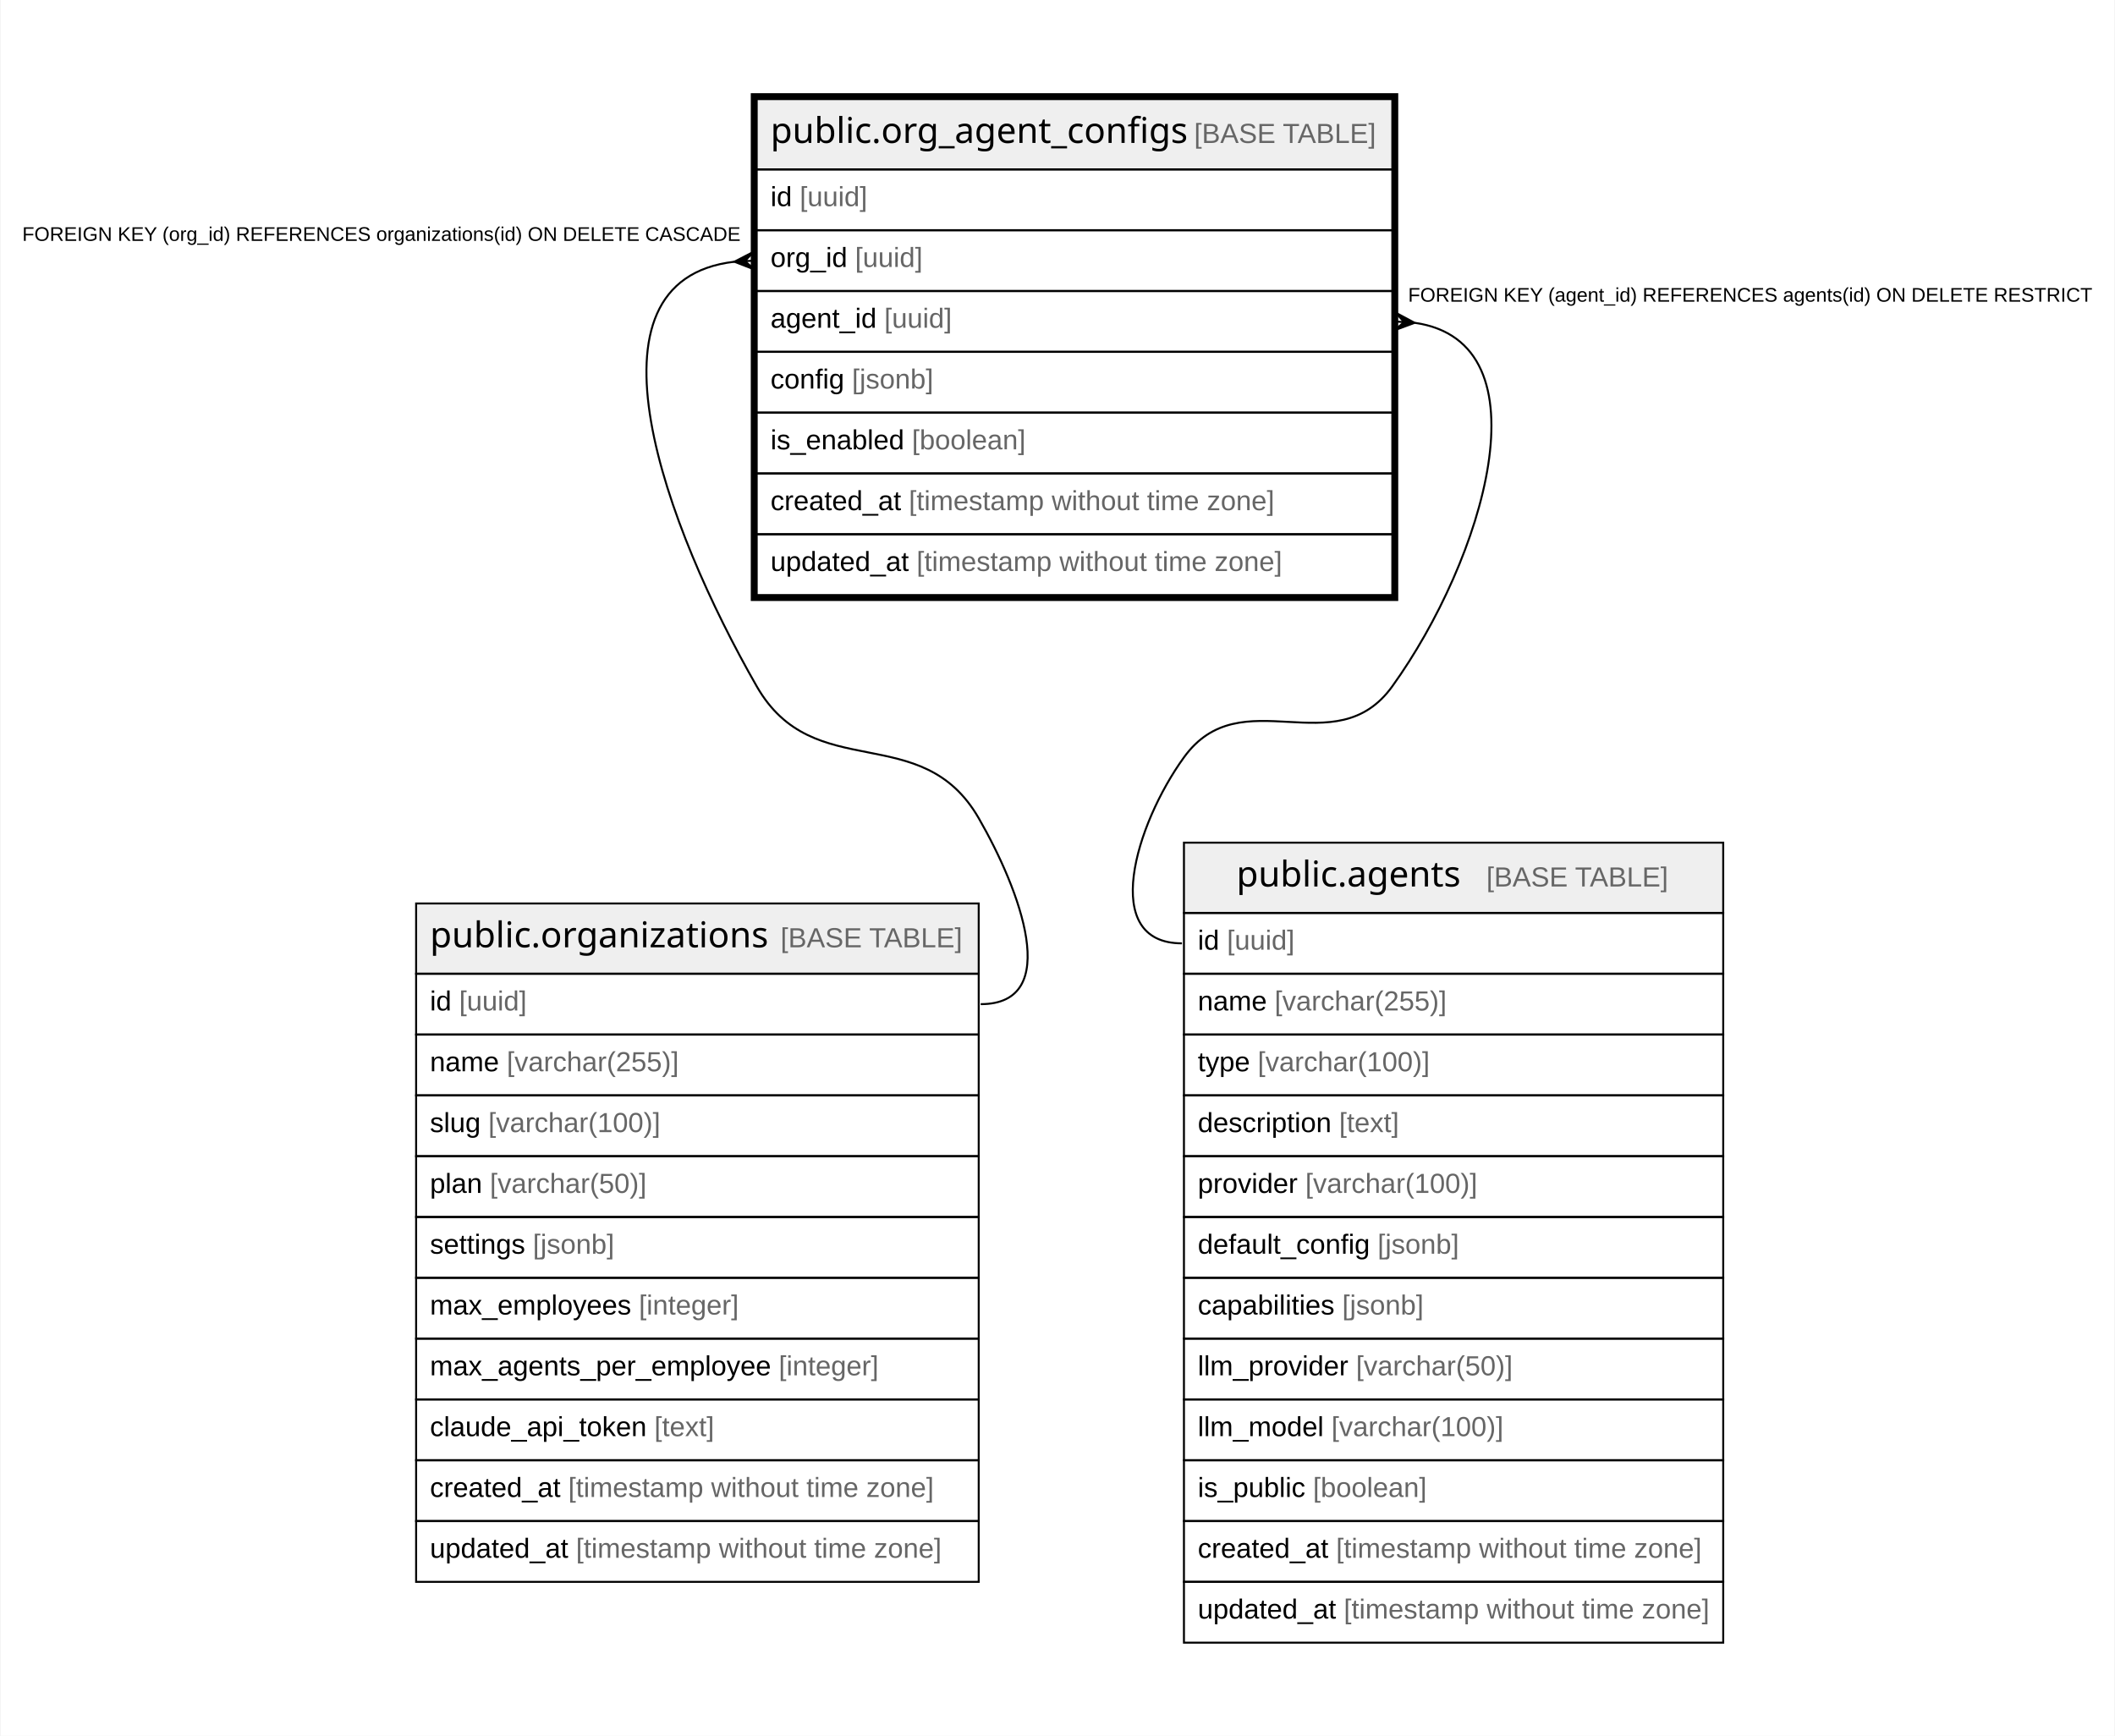
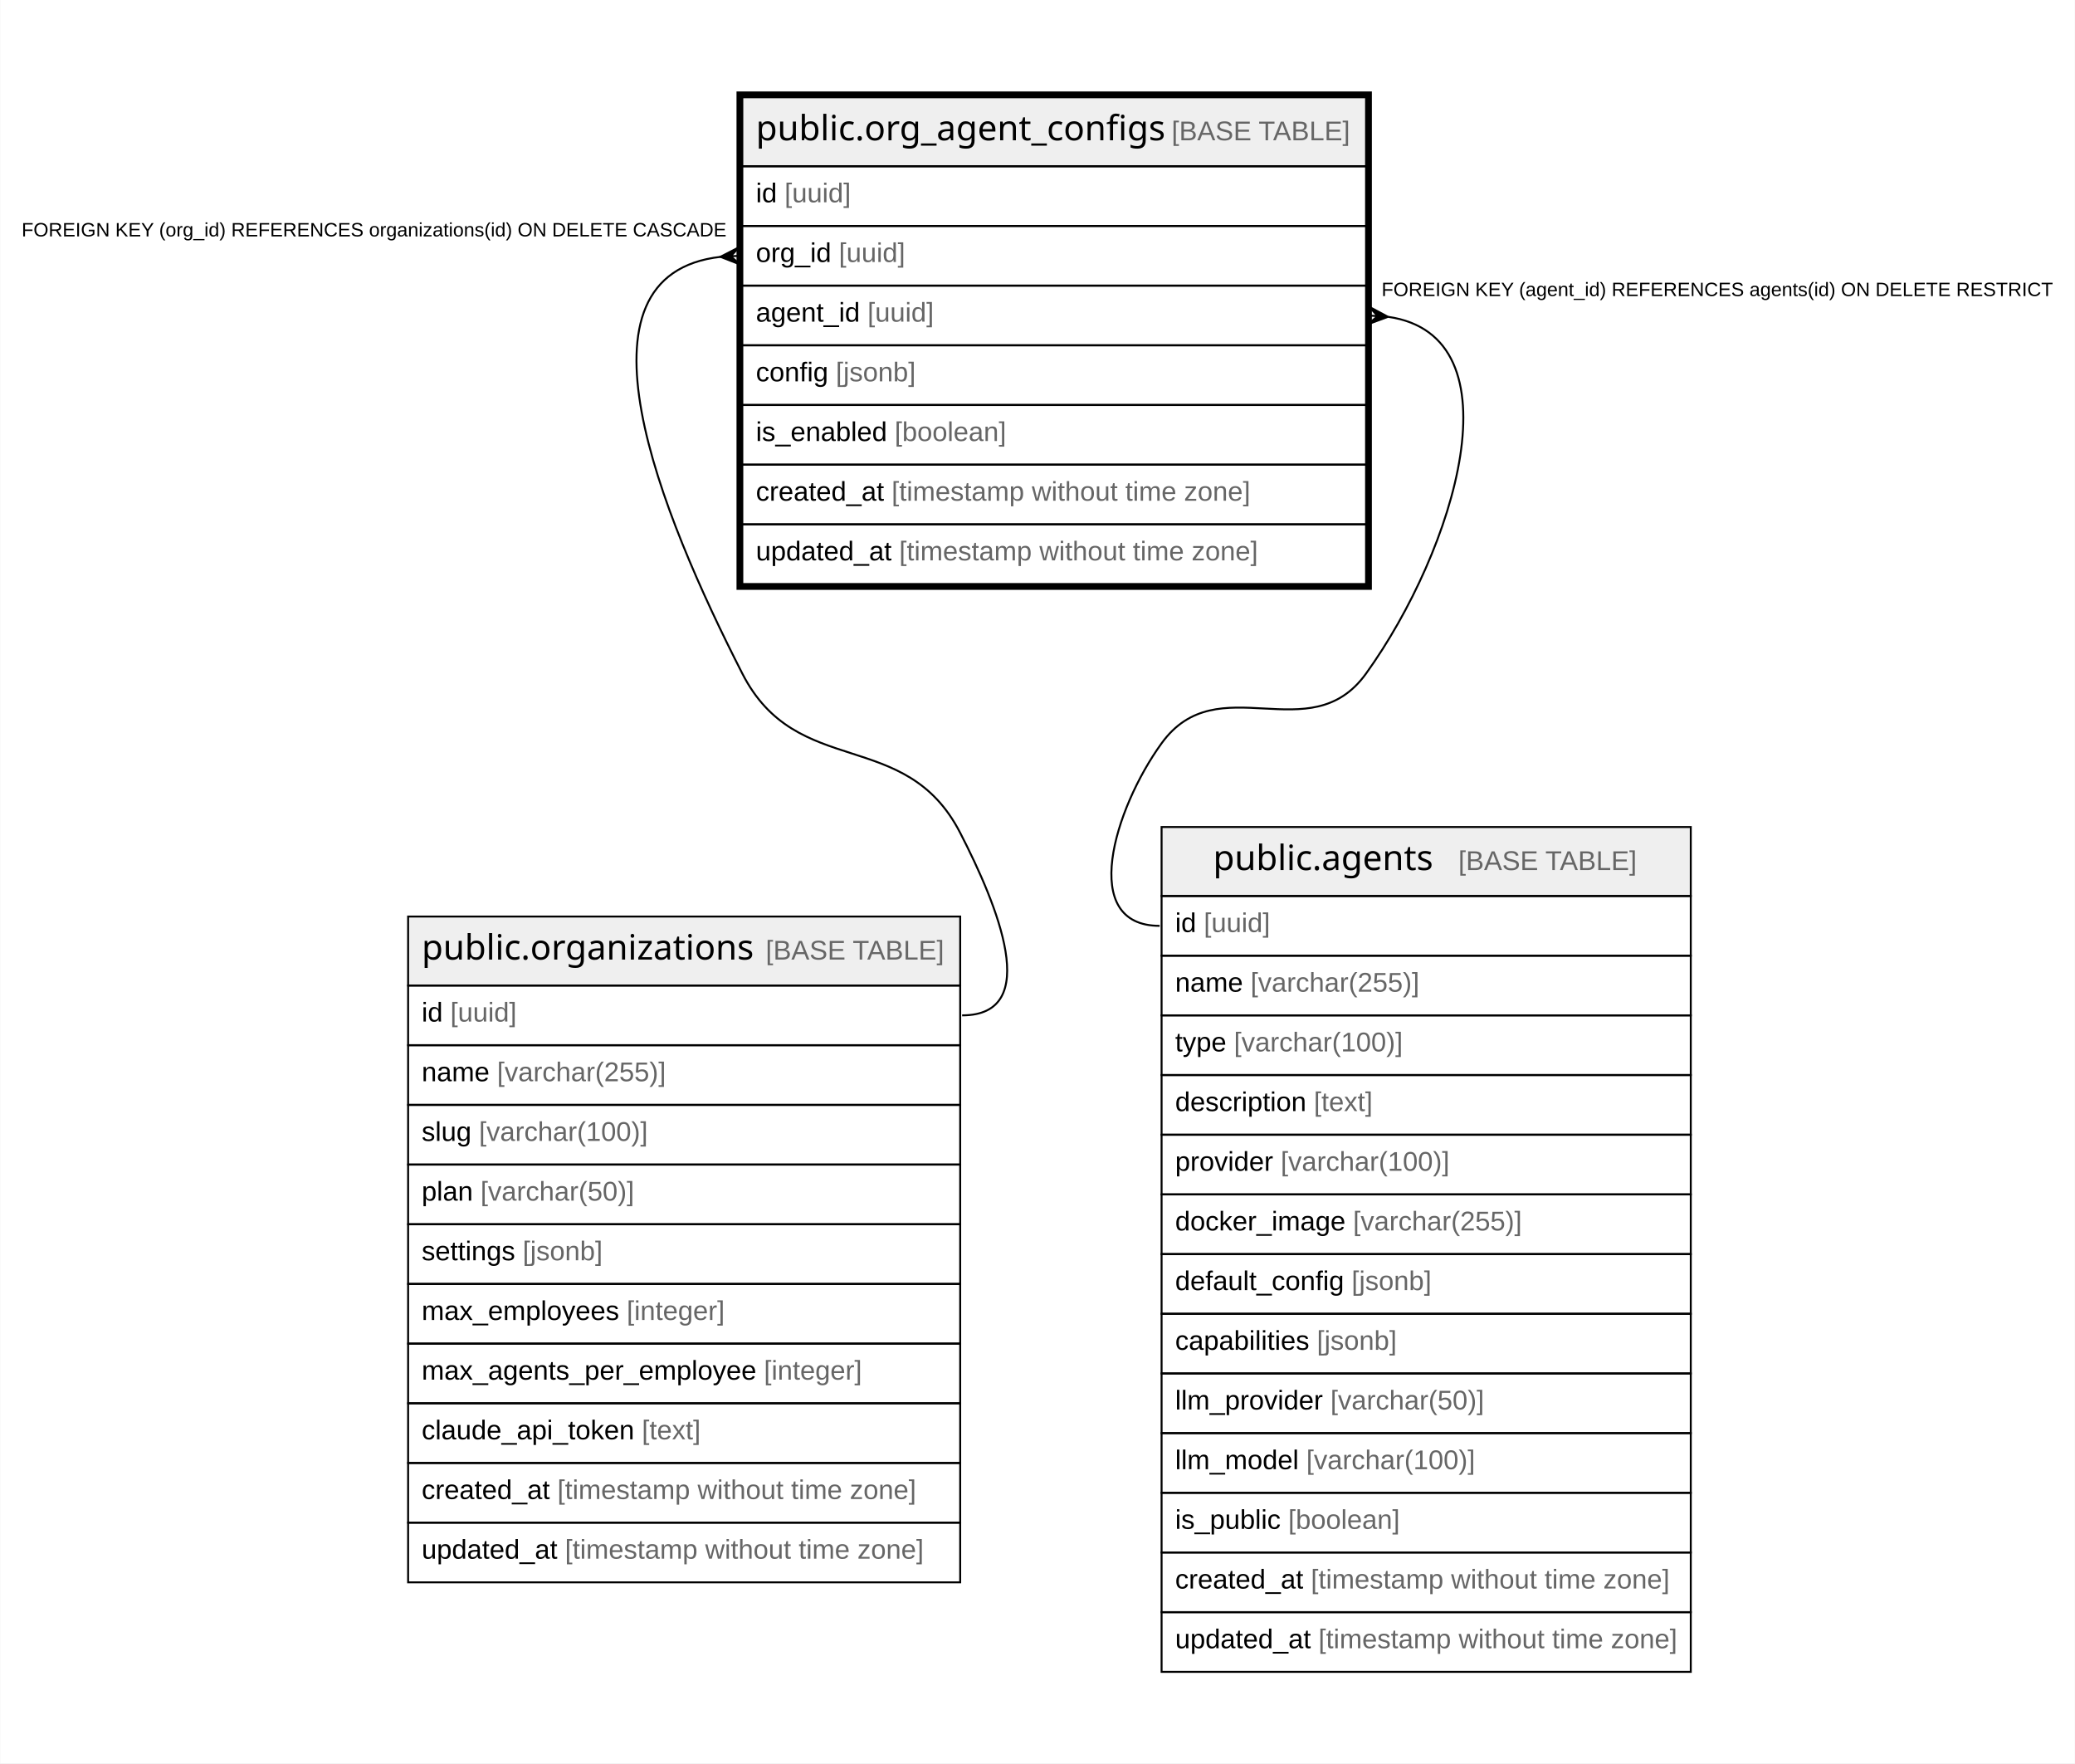
- <svg xmlns="http://www.w3.org/2000/svg" width="1071pt" height="879pt" viewBox="0.00 0.00 1070.69 879.20">
-   <g id="graph0" class="graph" transform="scale(1 1) rotate(0) translate(4 875.2)">
-     <polygon fill="white" stroke="none" points="-4,4 -4,-875.2 1066.69,-875.2 1066.69,4 -4,4" />
+ <svg xmlns="http://www.w3.org/2000/svg" width="1071pt" height="910pt" viewBox="0.00 0.00 1070.69 910.00">
+   <g id="graph0" class="graph" transform="scale(1 1) rotate(0) translate(4 906)">
+     <polygon fill="white" stroke="none" points="-4,4 -4,-906 1066.69,-906 1066.69,4 -4,4" />
    <g id="node1" class="node">
-       <polygon fill="#efefef" stroke="none" points="378.99,-789.4 378.99,-825 700.93,-825 700.93,-789.4 378.99,-789.4" />
-       <polygon fill="none" stroke="black" points="378.99,-789.4 378.99,-825 700.93,-825 700.93,-789.4 378.99,-789.4" />
-       <text text-anchor="start" x="385.99" y="-802.8" font-family="Arial Bold" font-size="18.00">public.org_agent_configs</text>
-       <text text-anchor="start" x="569.44" y="-802.8" font-family="Arial" font-size="14.00">    </text>
-       <text text-anchor="start" x="600.56" y="-802.8" font-family="Arial" font-size="14.00" fill="#666666">[BASE TABLE]</text>
+       <polygon fill="#efefef" stroke="none" points="378.99,-820.2 378.99,-855.8 700.93,-855.8 700.93,-820.2 378.99,-820.2" />
+       <polygon fill="none" stroke="black" points="378.99,-820.2 378.99,-855.8 700.93,-855.8 700.93,-820.2 378.99,-820.2" />
+       <text text-anchor="start" x="385.99" y="-833.6" font-family="Arial Bold" font-size="18.00">public.org_agent_configs</text>
+       <text text-anchor="start" x="569.44" y="-833.6" font-family="Arial" font-size="14.00">    </text>
+       <text text-anchor="start" x="600.56" y="-833.6" font-family="Arial" font-size="14.00" fill="#666666">[BASE TABLE]</text>
+       <polygon fill="none" stroke="black" points="378.99,-789.4 378.99,-820.2 700.93,-820.2 700.93,-789.4 378.99,-789.4" />
+       <text text-anchor="start" x="385.99" y="-801.6" font-family="Arial" font-size="14.00">id </text>
+       <text text-anchor="start" x="400.78" y="-801.6" font-family="Arial" font-size="14.00" fill="#666666">[uuid]</text>
      <polygon fill="none" stroke="black" points="378.99,-758.6 378.99,-789.4 700.93,-789.4 700.93,-758.6 378.99,-758.6" />
-       <text text-anchor="start" x="385.99" y="-770.8" font-family="Arial" font-size="14.00">id </text>
-       <text text-anchor="start" x="400.78" y="-770.8" font-family="Arial" font-size="14.00" fill="#666666">[uuid]</text>
+       <text text-anchor="start" x="385.99" y="-770.8" font-family="Arial" font-size="14.00">org_id </text>
+       <text text-anchor="start" x="428.8" y="-770.8" font-family="Arial" font-size="14.00" fill="#666666">[uuid]</text>
      <polygon fill="none" stroke="black" points="378.99,-727.8 378.99,-758.6 700.93,-758.6 700.93,-727.8 378.99,-727.8" />
-       <text text-anchor="start" x="385.99" y="-740" font-family="Arial" font-size="14.00">org_id </text>
-       <text text-anchor="start" x="428.8" y="-740" font-family="Arial" font-size="14.00" fill="#666666">[uuid]</text>
+       <text text-anchor="start" x="385.99" y="-740" font-family="Arial" font-size="14.00">agent_id </text>
+       <text text-anchor="start" x="443.6" y="-740" font-family="Arial" font-size="14.00" fill="#666666">[uuid]</text>
      <polygon fill="none" stroke="black" points="378.99,-697 378.99,-727.8 700.93,-727.8 700.93,-697 378.99,-697" />
-       <text text-anchor="start" x="385.99" y="-709.2" font-family="Arial" font-size="14.00">agent_id </text>
-       <text text-anchor="start" x="443.6" y="-709.2" font-family="Arial" font-size="14.00" fill="#666666">[uuid]</text>
+       <text text-anchor="start" x="385.99" y="-709.2" font-family="Arial" font-size="14.00">config </text>
+       <text text-anchor="start" x="427.24" y="-709.2" font-family="Arial" font-size="14.00" fill="#666666">[jsonb]</text>
      <polygon fill="none" stroke="black" points="378.99,-666.2 378.99,-697 700.93,-697 700.93,-666.2 378.99,-666.2" />
-       <text text-anchor="start" x="385.99" y="-678.4" font-family="Arial" font-size="14.00">config </text>
-       <text text-anchor="start" x="427.24" y="-678.4" font-family="Arial" font-size="14.00" fill="#666666">[jsonb]</text>
+       <text text-anchor="start" x="385.99" y="-678.4" font-family="Arial" font-size="14.00">is_enabled </text>
+       <text text-anchor="start" x="457.6" y="-678.4" font-family="Arial" font-size="14.00" fill="#666666">[boolean]</text>
      <polygon fill="none" stroke="black" points="378.99,-635.4 378.99,-666.2 700.93,-666.2 700.93,-635.4 378.99,-635.4" />
-       <text text-anchor="start" x="385.99" y="-647.6" font-family="Arial" font-size="14.00">is_enabled </text>
-       <text text-anchor="start" x="457.6" y="-647.6" font-family="Arial" font-size="14.00" fill="#666666">[boolean]</text>
+       <text text-anchor="start" x="385.99" y="-647.6" font-family="Arial" font-size="14.00">created_at </text>
+       <text text-anchor="start" x="456.04" y="-647.6" font-family="Arial" font-size="14.00" fill="#666666">[timestamp without time zone]</text>
      <polygon fill="none" stroke="black" points="378.99,-604.6 378.99,-635.4 700.93,-635.4 700.93,-604.6 378.99,-604.6" />
-       <text text-anchor="start" x="385.99" y="-616.8" font-family="Arial" font-size="14.00">created_at </text>
-       <text text-anchor="start" x="456.04" y="-616.8" font-family="Arial" font-size="14.00" fill="#666666">[timestamp without time zone]</text>
-       <polygon fill="none" stroke="black" points="378.99,-573.8 378.99,-604.6 700.93,-604.6 700.93,-573.8 378.99,-573.8" />
-       <text text-anchor="start" x="385.99" y="-586" font-family="Arial" font-size="14.00">updated_at </text>
-       <text text-anchor="start" x="459.95" y="-586" font-family="Arial" font-size="14.00" fill="#666666">[timestamp without time zone]</text>
-       <polygon fill="none" stroke="black" stroke-width="3" points="377.49,-572.3 377.49,-826.5 702.43,-826.5 702.43,-572.3 377.49,-572.3" />
+       <text text-anchor="start" x="385.99" y="-616.8" font-family="Arial" font-size="14.00">updated_at </text>
+       <text text-anchor="start" x="459.95" y="-616.8" font-family="Arial" font-size="14.00" fill="#666666">[timestamp without time zone]</text>
+       <polygon fill="none" stroke="black" stroke-width="3" points="377.49,-603.1 377.49,-857.3 702.43,-857.3 702.43,-603.1 377.49,-603.1" />
    </g>
    <g id="node2" class="node">
-       <polygon fill="#efefef" stroke="none" points="206.49,-382 206.49,-417.6 491.44,-417.6 491.44,-382 206.49,-382" />
-       <polygon fill="none" stroke="black" points="206.49,-382 206.49,-417.6 491.44,-417.6 491.44,-382 206.49,-382" />
-       <text text-anchor="start" x="213.49" y="-395.4" font-family="Arial Bold" font-size="18.00">public.organizations</text>
-       <text text-anchor="start" x="359.95" y="-395.4" font-family="Arial" font-size="14.00">    </text>
-       <text text-anchor="start" x="391.06" y="-395.4" font-family="Arial" font-size="14.00" fill="#666666">[BASE TABLE]</text>
-       <polygon fill="none" stroke="black" points="206.49,-351.2 206.49,-382 491.44,-382 491.44,-351.2 206.49,-351.2" />
-       <text text-anchor="start" x="213.49" y="-363.4" font-family="Arial" font-size="14.00">id </text>
-       <text text-anchor="start" x="228.27" y="-363.4" font-family="Arial" font-size="14.00" fill="#666666">[uuid]</text>
-       <polygon fill="none" stroke="black" points="206.49,-320.4 206.49,-351.2 491.44,-351.2 491.44,-320.4 206.49,-320.4" />
-       <text text-anchor="start" x="213.49" y="-332.6" font-family="Arial" font-size="14.00">name </text>
-       <text text-anchor="start" x="252.4" y="-332.6" font-family="Arial" font-size="14.00" fill="#666666">[varchar(255)]</text>
-       <polygon fill="none" stroke="black" points="206.49,-289.6 206.49,-320.4 491.44,-320.4 491.44,-289.6 206.49,-289.6" />
-       <text text-anchor="start" x="213.49" y="-301.8" font-family="Arial" font-size="14.00">slug </text>
-       <text text-anchor="start" x="243.06" y="-301.8" font-family="Arial" font-size="14.00" fill="#666666">[varchar(100)]</text>
-       <polygon fill="none" stroke="black" points="206.49,-258.8 206.49,-289.6 491.44,-289.6 491.44,-258.8 206.49,-258.8" />
-       <text text-anchor="start" x="213.49" y="-271" font-family="Arial" font-size="14.00">plan </text>
-       <text text-anchor="start" x="243.84" y="-271" font-family="Arial" font-size="14.00" fill="#666666">[varchar(50)]</text>
-       <polygon fill="none" stroke="black" points="206.49,-228 206.49,-258.8 491.44,-258.8 491.44,-228 206.49,-228" />
-       <text text-anchor="start" x="213.49" y="-240.2" font-family="Arial" font-size="14.00">settings </text>
-       <text text-anchor="start" x="265.62" y="-240.2" font-family="Arial" font-size="14.00" fill="#666666">[jsonb]</text>
-       <polygon fill="none" stroke="black" points="206.49,-197.2 206.49,-228 491.44,-228 491.44,-197.2 206.49,-197.2" />
-       <text text-anchor="start" x="213.49" y="-209.4" font-family="Arial" font-size="14.00">max_employees </text>
-       <text text-anchor="start" x="319.31" y="-209.4" font-family="Arial" font-size="14.00" fill="#666666">[integer]</text>
-       <polygon fill="none" stroke="black" points="206.49,-166.4 206.49,-197.2 491.44,-197.2 491.44,-166.4 206.49,-166.4" />
-       <text text-anchor="start" x="213.49" y="-178.6" font-family="Arial" font-size="14.00">max_agents_per_employee </text>
-       <text text-anchor="start" x="390.15" y="-178.6" font-family="Arial" font-size="14.00" fill="#666666">[integer]</text>
-       <polygon fill="none" stroke="black" points="206.49,-135.6 206.49,-166.4 491.44,-166.4 491.44,-135.6 206.49,-135.6" />
-       <text text-anchor="start" x="213.49" y="-147.8" font-family="Arial" font-size="14.00">claude_api_token </text>
-       <text text-anchor="start" x="327.13" y="-147.8" font-family="Arial" font-size="14.00" fill="#666666">[text]</text>
-       <polygon fill="none" stroke="black" points="206.49,-104.8 206.49,-135.6 491.44,-135.6 491.44,-104.8 206.49,-104.8" />
-       <text text-anchor="start" x="213.49" y="-117" font-family="Arial" font-size="14.00">created_at </text>
-       <text text-anchor="start" x="283.53" y="-117" font-family="Arial" font-size="14.00" fill="#666666">[timestamp without time zone]</text>
-       <polygon fill="none" stroke="black" points="206.49,-74 206.49,-104.8 491.44,-104.8 491.44,-74 206.49,-74" />
-       <text text-anchor="start" x="213.49" y="-86.2" font-family="Arial" font-size="14.00">updated_at </text>
-       <text text-anchor="start" x="287.44" y="-86.2" font-family="Arial" font-size="14.00" fill="#666666">[timestamp without time zone]</text>
+       <polygon fill="#efefef" stroke="none" points="206.49,-397.4 206.49,-433 491.44,-433 491.44,-397.4 206.49,-397.4" />
+       <polygon fill="none" stroke="black" points="206.49,-397.4 206.49,-433 491.44,-433 491.44,-397.4 206.49,-397.4" />
+       <text text-anchor="start" x="213.49" y="-410.8" font-family="Arial Bold" font-size="18.00">public.organizations</text>
+       <text text-anchor="start" x="359.95" y="-410.8" font-family="Arial" font-size="14.00">    </text>
+       <text text-anchor="start" x="391.06" y="-410.8" font-family="Arial" font-size="14.00" fill="#666666">[BASE TABLE]</text>
+       <polygon fill="none" stroke="black" points="206.49,-366.6 206.49,-397.4 491.44,-397.4 491.44,-366.6 206.49,-366.6" />
+       <text text-anchor="start" x="213.49" y="-378.8" font-family="Arial" font-size="14.00">id </text>
+       <text text-anchor="start" x="228.27" y="-378.8" font-family="Arial" font-size="14.00" fill="#666666">[uuid]</text>
+       <polygon fill="none" stroke="black" points="206.49,-335.8 206.49,-366.6 491.44,-366.6 491.44,-335.8 206.49,-335.8" />
+       <text text-anchor="start" x="213.49" y="-348" font-family="Arial" font-size="14.00">name </text>
+       <text text-anchor="start" x="252.4" y="-348" font-family="Arial" font-size="14.00" fill="#666666">[varchar(255)]</text>
+       <polygon fill="none" stroke="black" points="206.49,-305 206.49,-335.8 491.44,-335.8 491.44,-305 206.49,-305" />
+       <text text-anchor="start" x="213.49" y="-317.2" font-family="Arial" font-size="14.00">slug </text>
+       <text text-anchor="start" x="243.06" y="-317.2" font-family="Arial" font-size="14.00" fill="#666666">[varchar(100)]</text>
+       <polygon fill="none" stroke="black" points="206.49,-274.2 206.49,-305 491.44,-305 491.44,-274.2 206.49,-274.2" />
+       <text text-anchor="start" x="213.49" y="-286.4" font-family="Arial" font-size="14.00">plan </text>
+       <text text-anchor="start" x="243.84" y="-286.4" font-family="Arial" font-size="14.00" fill="#666666">[varchar(50)]</text>
+       <polygon fill="none" stroke="black" points="206.49,-243.4 206.49,-274.2 491.44,-274.2 491.44,-243.4 206.49,-243.4" />
+       <text text-anchor="start" x="213.49" y="-255.6" font-family="Arial" font-size="14.00">settings </text>
+       <text text-anchor="start" x="265.62" y="-255.6" font-family="Arial" font-size="14.00" fill="#666666">[jsonb]</text>
+       <polygon fill="none" stroke="black" points="206.49,-212.6 206.49,-243.4 491.44,-243.4 491.44,-212.6 206.49,-212.6" />
+       <text text-anchor="start" x="213.49" y="-224.8" font-family="Arial" font-size="14.00">max_employees </text>
+       <text text-anchor="start" x="319.31" y="-224.8" font-family="Arial" font-size="14.00" fill="#666666">[integer]</text>
+       <polygon fill="none" stroke="black" points="206.49,-181.8 206.49,-212.6 491.44,-212.6 491.44,-181.8 206.49,-181.8" />
+       <text text-anchor="start" x="213.49" y="-194" font-family="Arial" font-size="14.00">max_agents_per_employee </text>
+       <text text-anchor="start" x="390.15" y="-194" font-family="Arial" font-size="14.00" fill="#666666">[integer]</text>
+       <polygon fill="none" stroke="black" points="206.49,-151 206.49,-181.8 491.44,-181.8 491.44,-151 206.49,-151" />
+       <text text-anchor="start" x="213.49" y="-163.2" font-family="Arial" font-size="14.00">claude_api_token </text>
+       <text text-anchor="start" x="327.13" y="-163.2" font-family="Arial" font-size="14.00" fill="#666666">[text]</text>
+       <polygon fill="none" stroke="black" points="206.49,-120.2 206.49,-151 491.44,-151 491.44,-120.2 206.49,-120.2" />
+       <text text-anchor="start" x="213.49" y="-132.4" font-family="Arial" font-size="14.00">created_at </text>
+       <text text-anchor="start" x="283.53" y="-132.4" font-family="Arial" font-size="14.00" fill="#666666">[timestamp without time zone]</text>
+       <polygon fill="none" stroke="black" points="206.49,-89.4 206.49,-120.2 491.44,-120.2 491.44,-89.4 206.49,-89.4" />
+       <text text-anchor="start" x="213.49" y="-101.6" font-family="Arial" font-size="14.00">updated_at </text>
+       <text text-anchor="start" x="287.44" y="-101.6" font-family="Arial" font-size="14.00" fill="#666666">[timestamp without time zone]</text>
    </g>
    <g id="edge1" class="edge">
-       <path fill="none" stroke="black" d="M367.66,-742.63C285.91,-733.18 333.21,-607.6 378.99,-527.6 407.86,-477.15 462.42,-511.17 491.44,-460.8 512.34,-424.52 534.31,-366.6 492.44,-366.6" />
-       <polygon fill="black" stroke="black" points="367.67,-742.63 377.41,-747.67 373,-742.93 377.32,-743.16 377.32,-743.16 377.32,-743.16 373,-742.93 377.9,-738.69 367.67,-742.63" />
-       <text text-anchor="start" x="7" y="-753.2" font-family="Arial" font-size="10.00">FOREIGN KEY (org_id) REFERENCES organizations(id) ON DELETE CASCADE</text>
+       <path fill="none" stroke="black" d="M367.93,-773.47C286.1,-764.39 337.03,-640.57 378.99,-558.4 407.14,-503.27 463.12,-531.25 491.44,-476.2 510.59,-438.97 534.31,-382 492.44,-382" />
+       <polygon fill="black" stroke="black" points="367.67,-773.46 377.42,-778.48 373,-773.74 377.32,-773.96 377.32,-773.96 377.32,-773.96 373,-773.74 377.89,-769.49 367.67,-773.46" />
+       <text text-anchor="start" x="7" y="-784" font-family="Arial" font-size="10.00">FOREIGN KEY (org_id) REFERENCES organizations(id) ON DELETE CASCADE</text>
    </g>
    <g id="node3" class="node">
-       <polygon fill="#efefef" stroke="none" points="595.39,-412.8 595.39,-448.4 868.53,-448.4 868.53,-412.8 595.39,-412.8" />
-       <polygon fill="none" stroke="black" points="595.39,-412.8 595.39,-448.4 868.53,-448.4 868.53,-412.8 595.39,-412.8" />
-       <text text-anchor="start" x="621.98" y="-426.2" font-family="Arial Bold" font-size="18.00">public.agents</text>
-       <text text-anchor="start" x="717.45" y="-426.2" font-family="Arial" font-size="14.00">    </text>
-       <text text-anchor="start" x="748.57" y="-426.2" font-family="Arial" font-size="14.00" fill="#666666">[BASE TABLE]</text>
+       <polygon fill="#efefef" stroke="none" points="595.39,-443.6 595.39,-479.2 868.53,-479.2 868.53,-443.6 595.39,-443.6" />
+       <polygon fill="none" stroke="black" points="595.39,-443.6 595.39,-479.2 868.53,-479.2 868.53,-443.6 595.39,-443.6" />
+       <text text-anchor="start" x="621.98" y="-457" font-family="Arial Bold" font-size="18.00">public.agents</text>
+       <text text-anchor="start" x="717.45" y="-457" font-family="Arial" font-size="14.00">    </text>
+       <text text-anchor="start" x="748.57" y="-457" font-family="Arial" font-size="14.00" fill="#666666">[BASE TABLE]</text>
+       <polygon fill="none" stroke="black" points="595.39,-412.8 595.39,-443.6 868.53,-443.6 868.53,-412.8 595.39,-412.8" />
+       <text text-anchor="start" x="602.39" y="-425" font-family="Arial" font-size="14.00">id </text>
+       <text text-anchor="start" x="617.18" y="-425" font-family="Arial" font-size="14.00" fill="#666666">[uuid]</text>
      <polygon fill="none" stroke="black" points="595.39,-382 595.39,-412.8 868.53,-412.8 868.53,-382 595.39,-382" />
-       <text text-anchor="start" x="602.39" y="-394.2" font-family="Arial" font-size="14.00">id </text>
-       <text text-anchor="start" x="617.18" y="-394.2" font-family="Arial" font-size="14.00" fill="#666666">[uuid]</text>
+       <text text-anchor="start" x="602.39" y="-394.2" font-family="Arial" font-size="14.00">name </text>
+       <text text-anchor="start" x="641.3" y="-394.2" font-family="Arial" font-size="14.00" fill="#666666">[varchar(255)]</text>
      <polygon fill="none" stroke="black" points="595.39,-351.2 595.39,-382 868.53,-382 868.53,-351.2 595.39,-351.2" />
-       <text text-anchor="start" x="602.39" y="-363.4" font-family="Arial" font-size="14.00">name </text>
-       <text text-anchor="start" x="641.3" y="-363.4" font-family="Arial" font-size="14.00" fill="#666666">[varchar(255)]</text>
+       <text text-anchor="start" x="602.39" y="-363.4" font-family="Arial" font-size="14.00">type </text>
+       <text text-anchor="start" x="632.74" y="-363.4" font-family="Arial" font-size="14.00" fill="#666666">[varchar(100)]</text>
      <polygon fill="none" stroke="black" points="595.39,-320.4 595.39,-351.2 868.53,-351.2 868.53,-320.4 595.39,-320.4" />
-       <text text-anchor="start" x="602.39" y="-332.6" font-family="Arial" font-size="14.00">type </text>
-       <text text-anchor="start" x="632.74" y="-332.6" font-family="Arial" font-size="14.00" fill="#666666">[varchar(100)]</text>
+       <text text-anchor="start" x="602.39" y="-332.6" font-family="Arial" font-size="14.00">description </text>
+       <text text-anchor="start" x="673.98" y="-332.6" font-family="Arial" font-size="14.00" fill="#666666">[text]</text>
      <polygon fill="none" stroke="black" points="595.39,-289.6 595.39,-320.4 868.53,-320.4 868.53,-289.6 595.39,-289.6" />
-       <text text-anchor="start" x="602.39" y="-301.8" font-family="Arial" font-size="14.00">description </text>
-       <text text-anchor="start" x="673.98" y="-301.8" font-family="Arial" font-size="14.00" fill="#666666">[text]</text>
+       <text text-anchor="start" x="602.39" y="-301.8" font-family="Arial" font-size="14.00">provider </text>
+       <text text-anchor="start" x="656.86" y="-301.8" font-family="Arial" font-size="14.00" fill="#666666">[varchar(100)]</text>
      <polygon fill="none" stroke="black" points="595.39,-258.8 595.39,-289.6 868.53,-289.6 868.53,-258.8 595.39,-258.8" />
-       <text text-anchor="start" x="602.39" y="-271" font-family="Arial" font-size="14.00">provider </text>
-       <text text-anchor="start" x="656.86" y="-271" font-family="Arial" font-size="14.00" fill="#666666">[varchar(100)]</text>
+       <text text-anchor="start" x="602.39" y="-271" font-family="Arial" font-size="14.00">docker_image </text>
+       <text text-anchor="start" x="694.22" y="-271" font-family="Arial" font-size="14.00" fill="#666666">[varchar(255)]</text>
      <polygon fill="none" stroke="black" points="595.39,-228 595.39,-258.8 868.53,-258.8 868.53,-228 595.39,-228" />
      <text text-anchor="start" x="602.39" y="-240.2" font-family="Arial" font-size="14.00">default_config </text>
      <text text-anchor="start" x="693.46" y="-240.2" font-family="Arial" font-size="14.00" fill="#666666">[jsonb]</text>
      <polygon fill="none" stroke="black" points="595.39,-197.2 595.39,-228 868.53,-228 868.53,-197.2 595.39,-197.2" />
      <text text-anchor="start" x="602.39" y="-209.4" font-family="Arial" font-size="14.00">capabilities </text>
      <text text-anchor="start" x="675.54" y="-209.4" font-family="Arial" font-size="14.00" fill="#666666">[jsonb]</text>
      <polygon fill="none" stroke="black" points="595.39,-166.4 595.39,-197.2 868.53,-197.2 868.53,-166.4 595.39,-166.4" />
      <text text-anchor="start" x="602.39" y="-178.6" font-family="Arial" font-size="14.00">llm_provider </text>
      <text text-anchor="start" x="682.53" y="-178.6" font-family="Arial" font-size="14.00" fill="#666666">[varchar(50)]</text>
      <polygon fill="none" stroke="black" points="595.39,-135.6 595.39,-166.4 868.53,-166.4 868.53,-135.6 595.39,-135.6" />
      <text text-anchor="start" x="602.39" y="-147.8" font-family="Arial" font-size="14.00">llm_model </text>
      <text text-anchor="start" x="670.08" y="-147.8" font-family="Arial" font-size="14.00" fill="#666666">[varchar(100)]</text>
      <polygon fill="none" stroke="black" points="595.39,-104.8 595.39,-135.6 868.53,-135.6 868.53,-104.8 595.39,-104.8" />
      <text text-anchor="start" x="602.39" y="-117" font-family="Arial" font-size="14.00">is_public </text>
      <text text-anchor="start" x="660.75" y="-117" font-family="Arial" font-size="14.00" fill="#666666">[boolean]</text>
      <polygon fill="none" stroke="black" points="595.39,-74 595.39,-104.8 868.53,-104.8 868.53,-74 595.39,-74" />
      <text text-anchor="start" x="602.39" y="-86.2" font-family="Arial" font-size="14.00">created_at </text>
      <text text-anchor="start" x="672.44" y="-86.2" font-family="Arial" font-size="14.00" fill="#666666">[timestamp without time zone]</text>
      <polygon fill="none" stroke="black" points="595.39,-43.2 595.39,-74 868.53,-74 868.53,-43.2 595.39,-43.2" />
      <text text-anchor="start" x="602.39" y="-55.4" font-family="Arial" font-size="14.00">updated_at </text>
      <text text-anchor="start" x="676.35" y="-55.4" font-family="Arial" font-size="14.00" fill="#666666">[timestamp without time zone]</text>
    </g>
    <g id="edge2" class="edge">
-       <path fill="none" stroke="black" d="M712.3,-711.7C780.88,-701.89 746.75,-591.27 700.93,-527.6 671.98,-487.37 624.44,-531.75 595.39,-491.6 570.85,-457.68 552.52,-397.4 594.39,-397.4" />
-       <polygon fill="black" stroke="black" points="712.24,-711.7 701.96,-707.89 706.92,-712.06 702.6,-712.35 702.6,-712.35 702.6,-712.35 706.92,-712.06 702.57,-716.87 712.24,-711.7" />
-       <text text-anchor="start" x="708.93" y="-722.4" font-family="Arial" font-size="10.00">FOREIGN KEY (agent_id) REFERENCES agents(id) ON DELETE RESTRICT</text>
+       <path fill="none" stroke="black" d="M712.3,-742.5C780.88,-732.69 746.75,-622.07 700.93,-558.4 671.98,-518.17 624.44,-562.55 595.39,-522.4 570.85,-488.48 552.52,-428.2 594.39,-428.2" />
+       <polygon fill="black" stroke="black" points="712.24,-742.5 701.96,-738.69 706.92,-742.86 702.6,-743.15 702.6,-743.15 702.6,-743.15 706.92,-742.86 702.57,-747.67 712.24,-742.5" />
+       <text text-anchor="start" x="708.93" y="-753.2" font-family="Arial" font-size="10.00">FOREIGN KEY (agent_id) REFERENCES agents(id) ON DELETE RESTRICT</text>
    </g>
  </g>
</svg>
